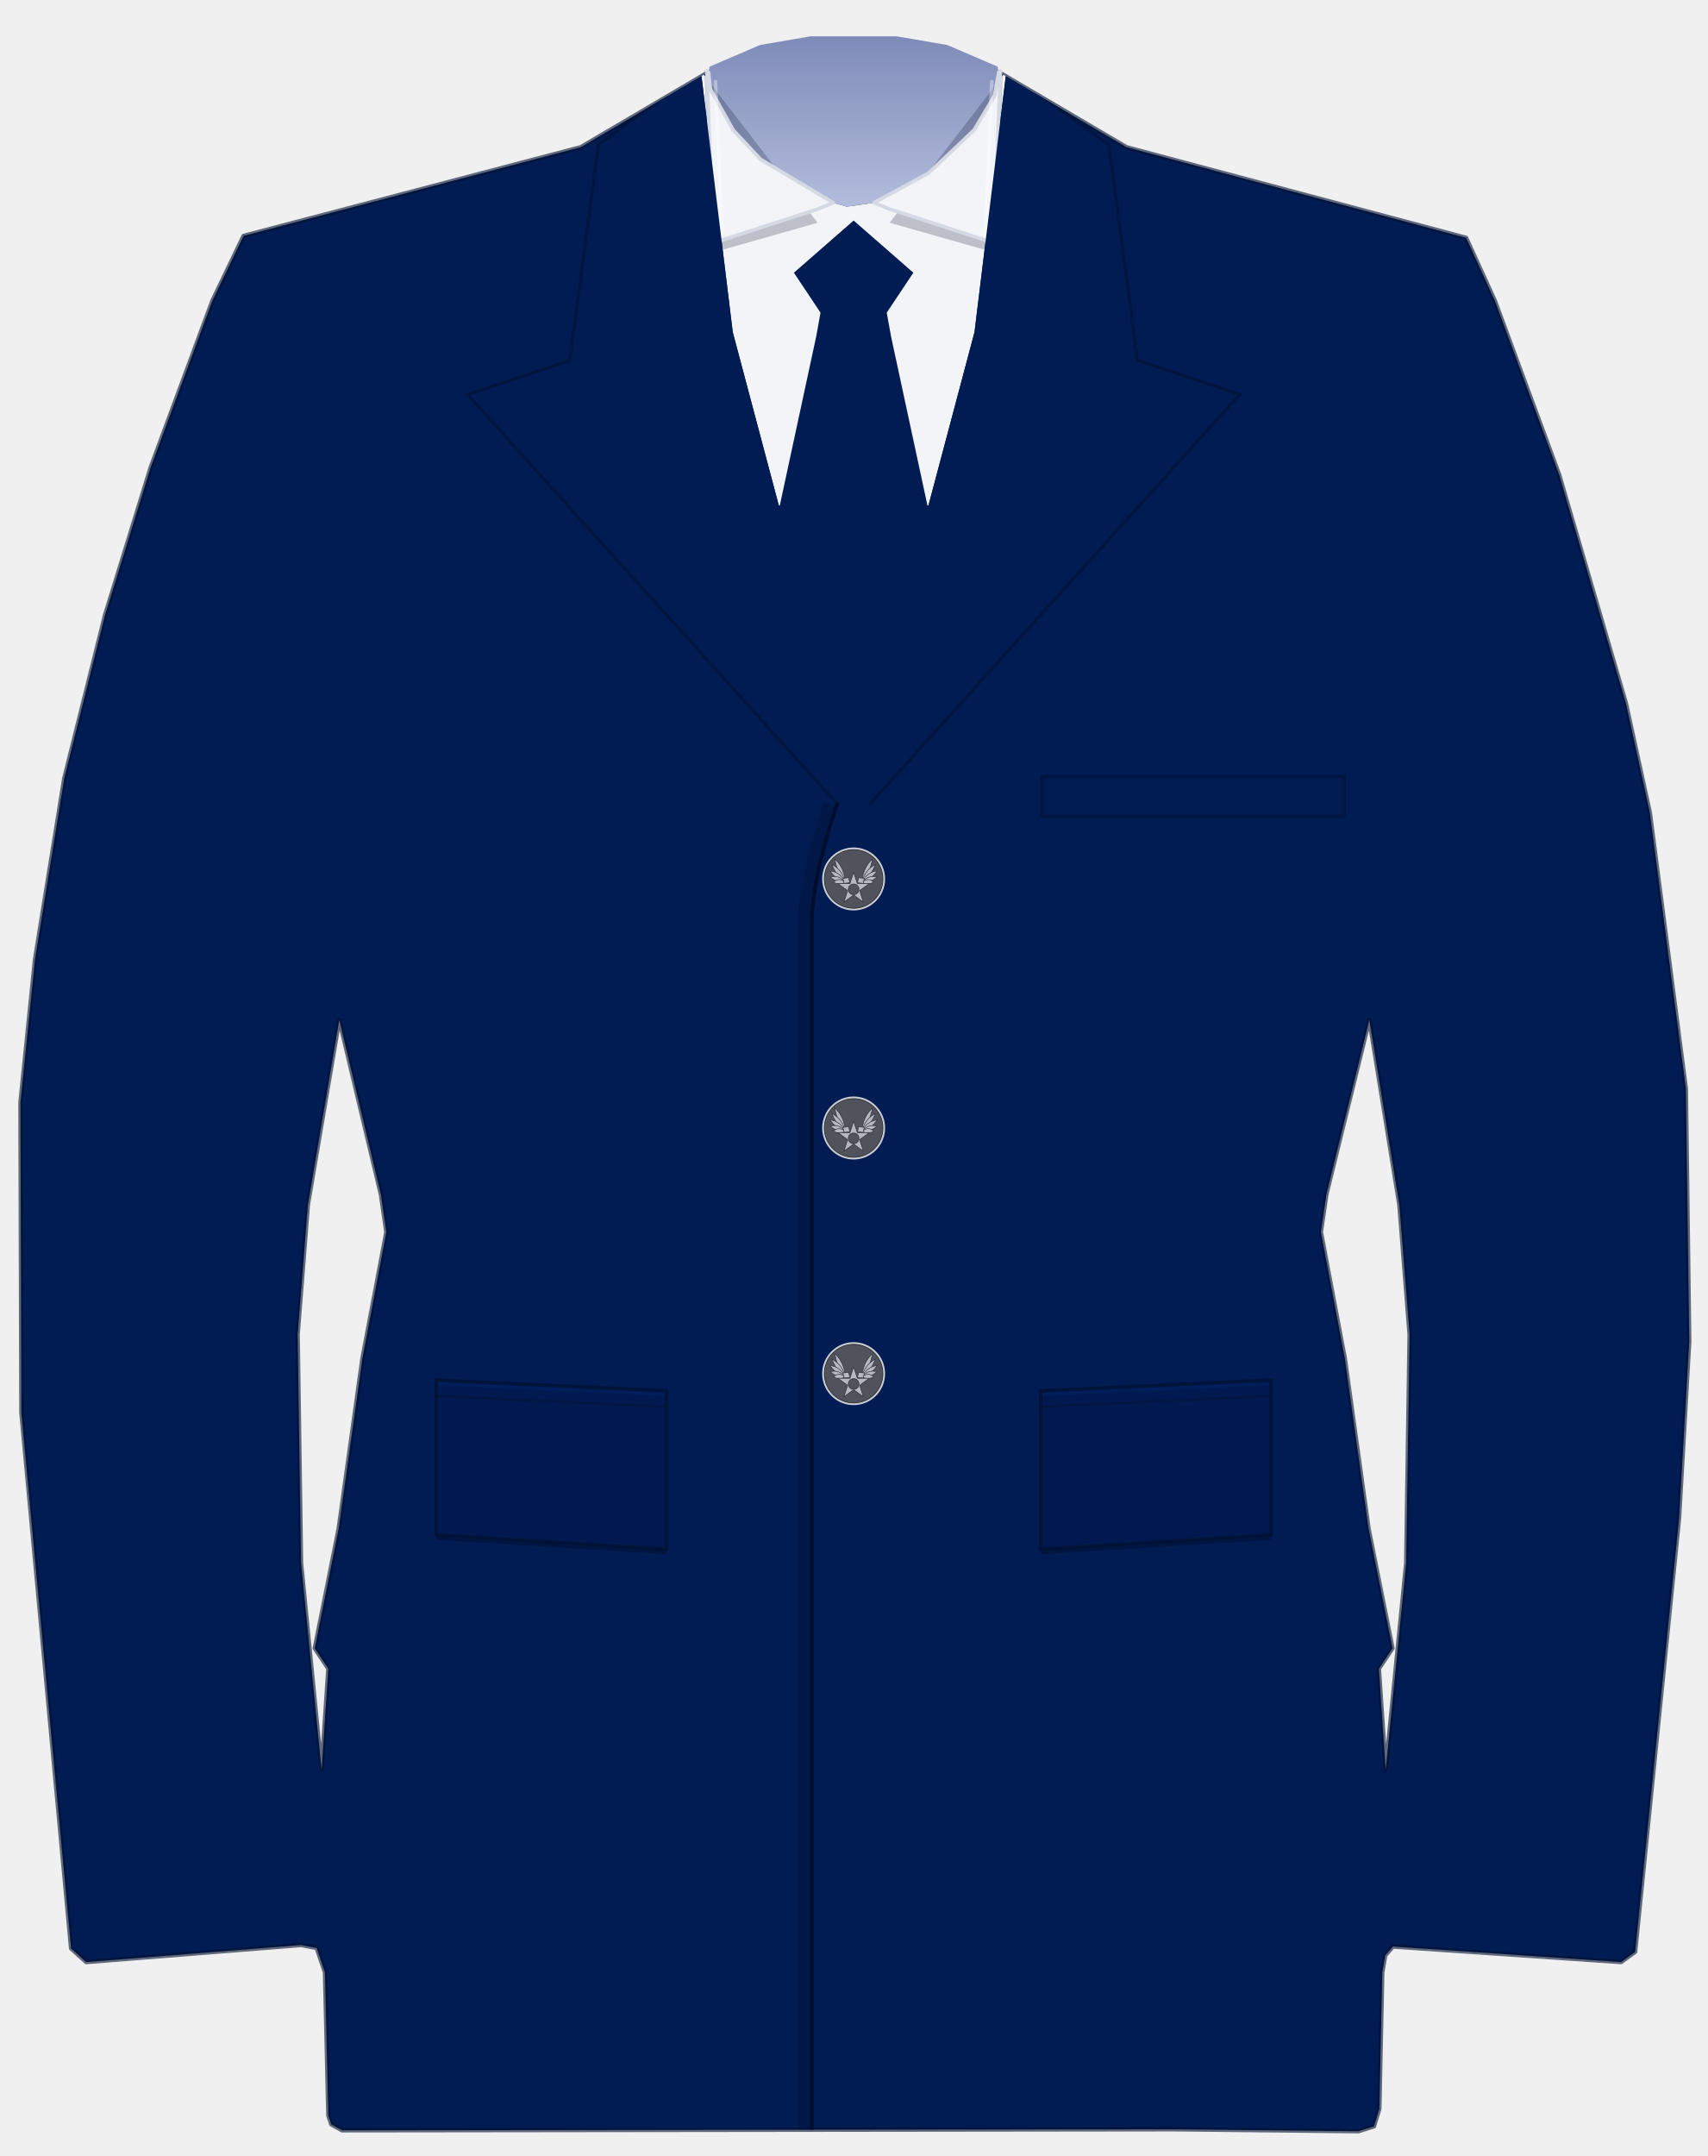
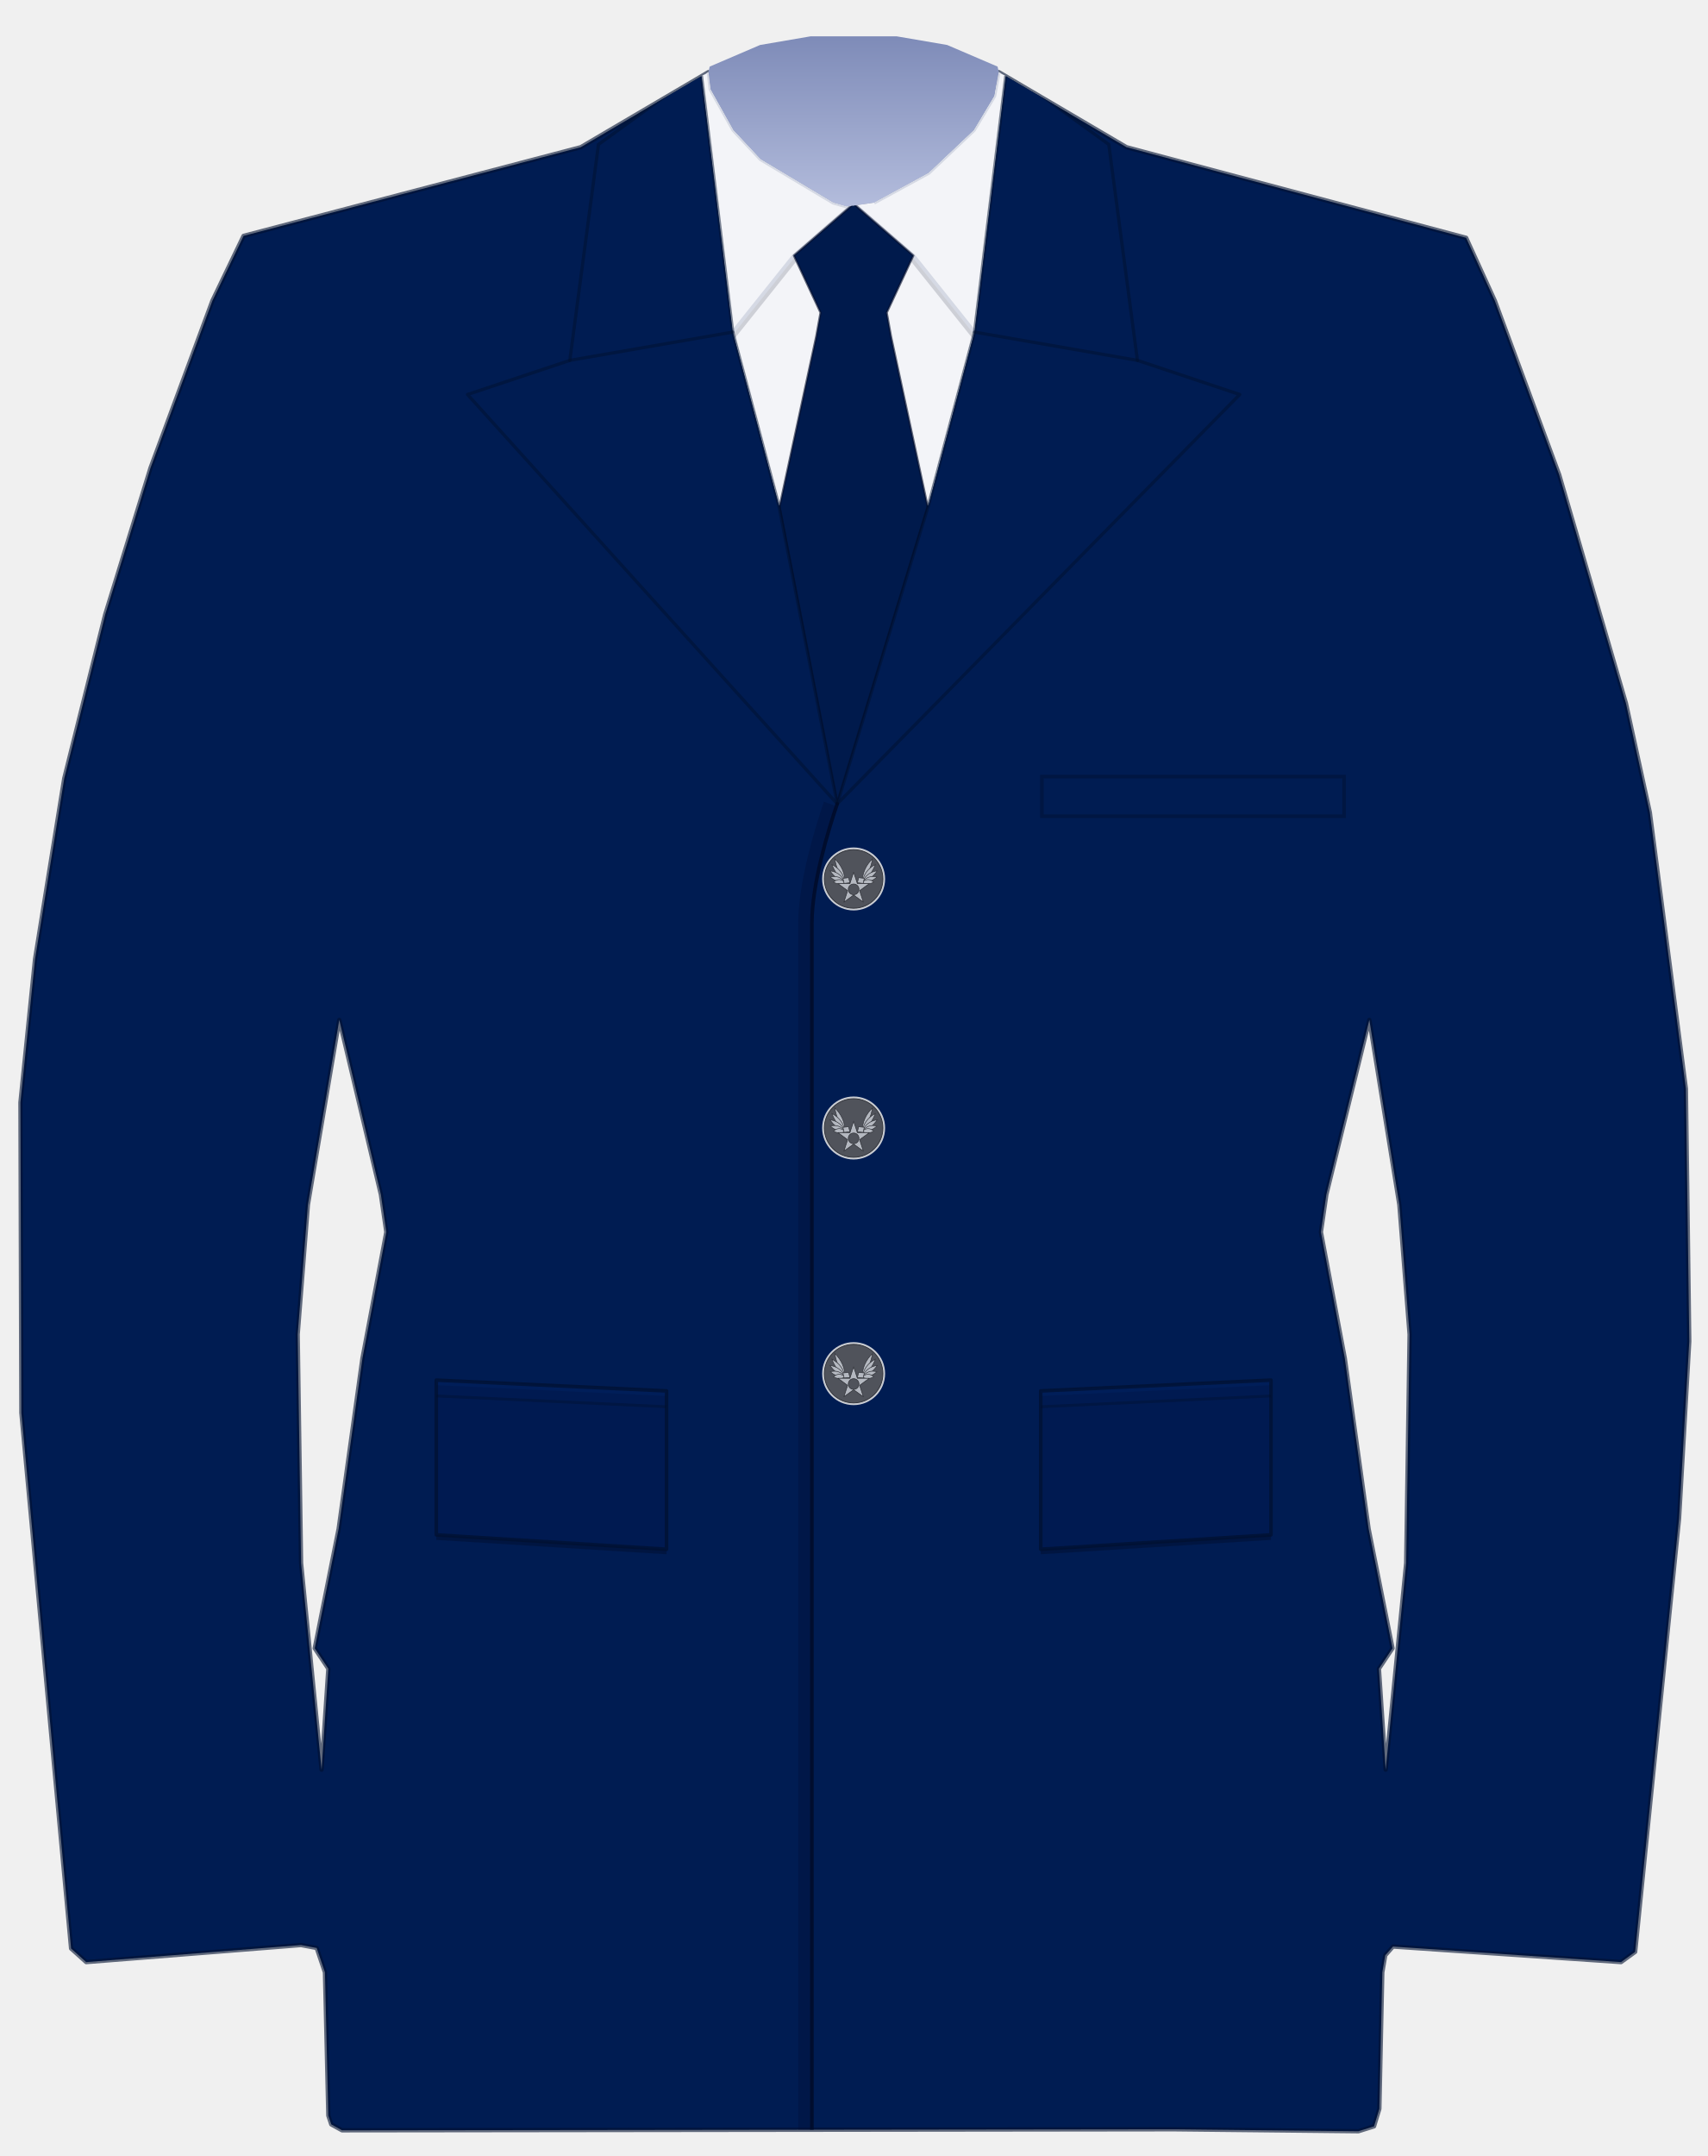
<svg xmlns="http://www.w3.org/2000/svg" width="23.726in" height="29.955in" viewBox="0 0 2372.6 2995.5" data-asset-id="garment-semiformal-class-a-coat-male" data-source="reference-art-measured" data-units="0.01in">
  <defs>
    <linearGradient id="garment-semiformal-class-a-coat-male__coatShade" gradientUnits="userSpaceOnUse" x1="-12" y1="0" x2="12" y2="0">
      <stop offset="0" stop-color="#000" stop-opacity=".30" />
      <stop offset=".12" stop-color="#000" stop-opacity=".08" />
      <stop offset=".3" stop-color="#000" stop-opacity="0" />
      <stop offset=".7" stop-color="#000" stop-opacity="0" />
      <stop offset=".88" stop-color="#000" stop-opacity=".08" />
      <stop offset="1" stop-color="#000" stop-opacity=".30" />
    </linearGradient>
    <linearGradient id="garment-semiformal-class-a-coat-male__topLight" x1="0" y1="0" x2="0" y2="1">
      <stop offset="0" stop-color="#fff" stop-opacity=".10" />
      <stop offset="1" stop-color="#fff" stop-opacity="0" />
    </linearGradient>
    <radialGradient id="garment-semiformal-class-a-coat-male__btn" cx=".4" cy=".35" r=".8">
      <stop offset="0" stop-color="#ffffff" />
      <stop offset=".6" stop-color="#cfd3da" />
      <stop offset="1" stop-color="#8d939e" />
    </radialGradient>
    <linearGradient id="garment-semiformal-class-a-coat-male__collarIn" x1="0" y1="0" x2="0" y2="1">
      <stop offset="0" stop-color="#7e8bb8" />
      <stop offset="1" stop-color="#b3bcdc" />
    </linearGradient>
    <linearGradient id="garment-semiformal-class-a-coat-male__plate" x1="0" y1="0" x2="0" y2="1">
      <stop offset="0" stop-color="#e4e6ea" />
      <stop offset="1" stop-color="#a9aeb8" />
    </linearGradient>
  </defs>
  <g id="garment-semiformal-class-a-coat-male__art" transform="translate(1186.300 12.500) scale(100)">
    <defs>
      <clipPath id="garment-semiformal-class-a-coat-male__clipSil">
        <path d="M-2.018,0.877L-1.991,1.114L-1.673,1.683L-1.293,2.089L-0.284,2.692L-0.095,2.746L0.284,2.692L1.043,2.279L1.673,1.683L1.957,1.209L2.018,0.877L3.792,1.920L8.512,3.179L8.911,4.053L9.805,6.470L10.733,9.646L11.065,11.163L11.566,15.002L11.613,18.510L11.471,20.974L10.861,26.994L10.665,27.136L7.496,26.920L7.388,27.042L7.347,27.279L7.306,29.175L7.232,29.418L7.015,29.486L4.456,29.459L-7.110,29.473L-7.259,29.391L-7.300,29.269L-7.347,27.279L-7.462,26.940L-7.679,26.899L-10.665,27.136L-10.875,26.947L-11.566,19.505L-11.579,15.192L-11.376,13.201L-10.970,10.689L-10.401,8.413L-9.771,6.375L-8.911,4.053L-8.478,3.152L-3.792,1.920ZM-7.148,14.045L-6.570,16.471L-6.494,16.993L-6.826,18.747L-7.157,21.117L-7.489,22.776L-7.300,23.060L-7.394,24.463L-7.679,21.591L-7.726,18.415L-7.584,16.614ZM7.167,14.045L7.584,16.614L7.726,18.415L7.679,21.591L7.394,24.463L7.300,23.060L7.489,22.776L7.157,21.117L6.826,18.747L6.494,16.993L6.570,16.471Z" clip-rule="evenodd" />
      </clipPath>
    </defs>
    <g id="garment-semiformal-class-a-coat-male__coat-body">
      <path id="garment-semiformal-class-a-coat-male__silhouette" d="M-2.018,0.877L-1.991,1.114L-1.673,1.683L-1.293,2.089L-0.284,2.692L-0.095,2.746L0.284,2.692L1.043,2.279L1.673,1.683L1.957,1.209L2.018,0.877L3.792,1.920L8.512,3.179L8.911,4.053L9.805,6.470L10.733,9.646L11.065,11.163L11.566,15.002L11.613,18.510L11.471,20.974L10.861,26.994L10.665,27.136L7.496,26.920L7.388,27.042L7.347,27.279L7.306,29.175L7.232,29.418L7.015,29.486L4.456,29.459L-7.110,29.473L-7.259,29.391L-7.300,29.269L-7.347,27.279L-7.462,26.940L-7.679,26.899L-10.665,27.136L-10.875,26.947L-11.566,19.505L-11.579,15.192L-11.376,13.201L-10.970,10.689L-10.401,8.413L-9.771,6.375L-8.911,4.053L-8.478,3.152L-3.792,1.920ZM-7.148,14.045L-6.570,16.471L-6.494,16.993L-6.826,18.747L-7.157,21.117L-7.489,22.776L-7.300,23.060L-7.394,24.463L-7.679,21.591L-7.726,18.415L-7.584,16.614ZM7.167,14.045L7.584,16.614L7.726,18.415L7.679,21.591L7.394,24.463L7.300,23.060L7.489,22.776L7.157,21.117L6.826,18.747L6.494,16.993L6.570,16.471Z" fill="#001c52" fill-rule="evenodd" stroke="#00102f" stroke-opacity=".6" stroke-width=".06" stroke-linejoin="round" />
      <g clip-path="url(#garment-semiformal-class-a-coat-male__clipSil)">
        <path id="garment-semiformal-class-a-coat-male__shirt" d="M-2.124,0.853 Q0,3.792 2.124,0.853 L1.680,4.489 L1.040,6.897 L-1.040,6.897 L-1.680,4.489 Z" fill="#f3f4f8" />
      </g>
      <path id="garment-semiformal-class-a-coat-male__collar-back" d="M-2.000,0.800L-1.300,0.500L-0.600,0.380L0.600,0.380L1.300,0.500L2.000,0.800L2.018,0.877L1.957,1.209L1.673,1.683L1.043,2.279L0.284,2.692L-0.095,2.746L-0.284,2.692L-1.293,2.089L-1.673,1.683L-1.991,1.114L-2.018,0.877Z" fill="url(#garment-semiformal-class-a-coat-male__collarIn)" />
-       <path d="M-2.070,0.860 L-1.980,3.320 L-0.500,2.900 Z" fill="#000a24" fill-opacity=".22" transform="translate(0.000 0.07)" />
-       <path id="garment-semiformal-class-a-coat-male__collar-right" d="M-2.040,0.860 L-1.950,3.250 L-0.500,2.780 L-0.284,2.692L-1.293,2.089L-1.673,1.683L-1.991,1.114L-2.018,0.877Z" fill="#f3f4f8" stroke="#d5d9e4" stroke-width=".05" stroke-linejoin="round" />
-       <path d="M-1.920,1.010 L-1.830,3.130" stroke="#fff" stroke-opacity=".35" stroke-width=".05" stroke-linecap="round" />
-       <path d="M2.070,0.860 L1.980,3.320 L0.500,2.900 Z" fill="#000a24" fill-opacity=".22" transform="translate(0.000 0.07)" />
-       <path id="garment-semiformal-class-a-coat-male__collar-left" d="M2.040,0.860 L1.950,3.250 L0.500,2.780 L0.284,2.692L1.043,2.279L1.673,1.683L1.957,1.209L2.018,0.877Z" fill="#f3f4f8" stroke="#d5d9e4" stroke-width=".05" stroke-linejoin="round" />
-       <path d="M1.920,1.010 L1.830,3.130" stroke="#fff" stroke-opacity=".35" stroke-width=".05" stroke-linecap="round" />
+       <defs>
+         <clipPath id="garment-semiformal-class-a-coat-male__vClip">
+           <path d="M-2.124,0.853 L2.124,0.853 L1.680,4.489 L1.040,6.897 L-1.040,6.897 L-1.680,4.489 Z" />
+         </clipPath>
+       </defs>
      <g clip-path="url(#garment-semiformal-class-a-coat-male__clipSil)">
-         <path id="garment-semiformal-class-a-coat-male__tie" d="M0.000,2.939L0.830,3.664L0.460,4.219L0.520,4.550L1.030,6.917L1.030,7.797L-1.030,7.797L-1.030,6.917L-0.520,4.550L-0.460,4.219L-0.830,3.664Z" fill="#001c52" />
+         <g clip-path="url(#garment-semiformal-class-a-coat-male__vClip)">
+           <path d="M-2.324,0.753 L-1.880,4.539 L-1.680,4.489 L-0.830,3.426 L0,2.706 L-0.095,2.746L-0.284,2.692L-1.293,2.089L-1.673,1.683L-1.991,1.114L-2.018,0.877Z" fill="#f3f4f8" />
+           <path d="M-1.680,4.489 L-0.830,3.426 L0.000,2.706" fill="none" stroke="#000a24" stroke-opacity=".16" stroke-width=".09" stroke-linejoin="round" transform="translate(0 0.05)" />
+           <path id="garment-semiformal-class-a-coat-male__collar-right" d="M-1.680,4.489 L-0.830,3.426 L0.000,2.706" fill="none" stroke="#d5d9e4" stroke-width=".05" stroke-linejoin="round" stroke-linecap="round" />
+           <path d="M-0.095,2.746L-0.284,2.692L-1.293,2.089L-1.673,1.683L-1.991,1.114L-2.018,0.877" fill="none" stroke="#d5d9e4" stroke-width=".05" stroke-linejoin="round" />
+           <path d="M2.324,0.753 L1.880,4.539 L1.680,4.489 L0.830,3.426 L0,2.706 L0.284,2.692L1.043,2.279L1.673,1.683L1.957,1.209L2.018,0.877Z" fill="#f3f4f8" />
+           <path d="M1.680,4.489 L0.830,3.426 L0.000,2.706" fill="none" stroke="#000a24" stroke-opacity=".16" stroke-width=".09" stroke-linejoin="round" transform="translate(0 0.05)" />
+           <path id="garment-semiformal-class-a-coat-male__collar-left" d="M1.680,4.489 L0.830,3.426 L0.000,2.706" fill="none" stroke="#d5d9e4" stroke-width=".05" stroke-linejoin="round" stroke-linecap="round" />
+           <path d="M0.284,2.692L1.043,2.279L1.673,1.683L1.957,1.209L2.018,0.877" fill="none" stroke="#d5d9e4" stroke-width=".05" stroke-linejoin="round" />
+         </g>
+       </g>
+       <g clip-path="url(#garment-semiformal-class-a-coat-male__clipSil)">
+         <path id="garment-semiformal-class-a-coat-male__tie" d="M0.000,2.706L0.830,3.426L0.460,4.219L0.520,4.550L1.030,6.917L-0.228,11.044L-1.030,6.917L-0.520,4.550L-0.460,4.219L-0.830,3.426Z" fill="#001a4c" stroke="#000b28" stroke-opacity=".6" stroke-width=".03" stroke-linejoin="round" />
        <g id="garment-semiformal-class-a-coat-male__lapel-foreground">
          <path id="garment-semiformal-class-a-coat-male__lapel-face-right" d="M-2.124,0.853L-3.546,1.882L-3.944,4.882L-5.366,5.356L-0.228,11.044L-1.040,6.897L-1.680,4.489L-2.124,0.853Z" fill="#001c52" />
-           <path id="garment-semiformal-class-a-coat-male__lapel-right" d="M-2.124,0.853 L-3.546,1.882 L-3.944,4.882 L-5.366,5.356 L-0.228,11.044" fill="none" stroke="#00102f" stroke-opacity=".5" stroke-width=".045" stroke-linejoin="round" />
-           <path id="garment-semiformal-class-a-coat-male__lapel-face-left" d="M2.124,0.853L3.546,1.882L3.944,4.882L5.366,5.356L0.228,11.044L1.040,6.897L1.680,4.489L2.124,0.853Z" fill="#001c52" />
-           <path id="garment-semiformal-class-a-coat-male__lapel-left" d="M2.124,0.853 L3.546,1.882 L3.944,4.882 L5.366,5.356 L0.228,11.044" fill="none" stroke="#00102f" stroke-opacity=".5" stroke-width=".045" stroke-linejoin="round" />
+           <path id="garment-semiformal-class-a-coat-male__lapel-right" d="M-2.124,0.853L-3.546,1.882L-3.944,4.882L-5.366,5.356L-0.228,11.044" fill="none" stroke="#00102f" stroke-opacity=".5" stroke-width=".045" stroke-linejoin="round" />
+           <path id="garment-semiformal-class-a-coat-male__gorge-seam-right" d="M-3.944,4.882L-1.680,4.489" fill="none" stroke="#00102f" stroke-opacity=".5" stroke-width=".045" stroke-linecap="round" />
+           <path id="garment-semiformal-class-a-coat-male__v-edge-right" d="M-2.124,0.853L-1.680,4.489L-1.040,6.897L-0.228,11.044" fill="none" stroke="#00102f" stroke-opacity=".5" stroke-width=".045" stroke-linejoin="round" stroke-linecap="round" />
+           <path id="garment-semiformal-class-a-coat-male__lapel-face-left" d="M2.124,0.853L3.546,1.882L3.944,4.882L5.366,5.356L-0.228,11.044L1.040,6.897L1.680,4.489L2.124,0.853Z" fill="#001c52" />
+           <path id="garment-semiformal-class-a-coat-male__lapel-left" d="M2.124,0.853L3.546,1.882L3.944,4.882L5.366,5.356L-0.228,11.044" fill="none" stroke="#00102f" stroke-opacity=".5" stroke-width=".045" stroke-linejoin="round" />
+           <path id="garment-semiformal-class-a-coat-male__gorge-seam-left" d="M3.944,4.882L1.680,4.489" fill="none" stroke="#00102f" stroke-opacity=".5" stroke-width=".045" stroke-linecap="round" />
+           <path id="garment-semiformal-class-a-coat-male__v-edge-left" d="M2.124,0.853L1.680,4.489L1.040,6.897L-0.228,11.044" fill="none" stroke="#00102f" stroke-opacity=".5" stroke-width=".045" stroke-linejoin="round" stroke-linecap="round" />
        </g>
        <path id="garment-semiformal-class-a-coat-male__front-edge-shadow" d="M-0.228,11.044 C-0.348,11.394 -0.580,12.153 -0.580,12.703 L-0.580,29.730" fill="none" stroke="#000d30" stroke-opacity=".3" stroke-width=".18" stroke-linecap="butt" transform="translate(-0.1 0)" />
        <path id="garment-semiformal-class-a-coat-male__front-edge" d="M-0.228,11.044 C-0.348,11.394 -0.580,12.153 -0.580,12.703 L-0.580,29.730" fill="none" stroke="#000b28" stroke-opacity=".85" stroke-width=".05" stroke-linecap="round" />
        <g id="garment-semiformal-class-a-coat-male__button-1">
          <rect x="-0.438" y="11.649" width="0.875" height="0.875" fill="none" />
          <g transform="translate(0.000 12.087) scale(0.4375)">
            <circle r="1" fill="#c9ccd2" />
            <circle r=".93" fill="#50535b" />
            <g>
              <path d="M-0.27,0.11 Q-0.279,-0.333 -0.6,-0.64 Q-0.528,-0.224 -0.27,0.11 Z" fill="#b4b8c0" stroke="#2e3036" stroke-width=".018" />
              <path d="M-0.27,0.11 Q-0.343,-0.276 -0.69,-0.46 Q-0.562,-0.114 -0.27,0.11 Z" fill="#b4b8c0" stroke="#2e3036" stroke-width=".018" />
              <path d="M-0.27,0.11 Q-0.406,-0.210 -0.75,-0.26 Q-0.572,0.006 -0.27,0.11 Z" fill="#b4b8c0" stroke="#2e3036" stroke-width=".018" />
              <path d="M-0.27,0.11 Q-0.447,-0.135 -0.74,-0.06 Q-0.540,0.121 -0.27,0.11 Z" fill="#b4b8c0" stroke="#2e3036" stroke-width=".018" />
              <path d="M-0.27,0.11 Q-0.450,-0.065 -0.64,0.1 Q-0.458,0.207 -0.27,0.11 Z" fill="#b4b8c0" stroke="#2e3036" stroke-width=".018" />
              <path d="M-0.30,0.14 L-0.12,0.12 L-0.16,-0.04 L-0.34,-0.02 Z" fill="#b4b8c0" stroke="#2e3036" stroke-width=".018" />
            </g>
            <g transform="scale(-1 1)">
              <path d="M-0.27,0.11 Q-0.279,-0.333 -0.6,-0.64 Q-0.528,-0.224 -0.27,0.11 Z" fill="#b4b8c0" stroke="#2e3036" stroke-width=".018" />
              <path d="M-0.27,0.11 Q-0.343,-0.276 -0.69,-0.46 Q-0.562,-0.114 -0.27,0.11 Z" fill="#b4b8c0" stroke="#2e3036" stroke-width=".018" />
              <path d="M-0.27,0.11 Q-0.406,-0.210 -0.75,-0.26 Q-0.572,0.006 -0.27,0.11 Z" fill="#b4b8c0" stroke="#2e3036" stroke-width=".018" />
              <path d="M-0.27,0.11 Q-0.447,-0.135 -0.74,-0.06 Q-0.540,0.121 -0.27,0.11 Z" fill="#b4b8c0" stroke="#2e3036" stroke-width=".018" />
              <path d="M-0.27,0.11 Q-0.450,-0.065 -0.64,0.1 Q-0.458,0.207 -0.27,0.11 Z" fill="#b4b8c0" stroke="#2e3036" stroke-width=".018" />
              <path d="M-0.30,0.14 L-0.12,0.12 L-0.16,-0.04 L-0.34,-0.02 Z" fill="#b4b8c0" stroke="#2e3036" stroke-width=".018" />
            </g>
            <polygon points="0.000,-0.216 0.118,0.147 0.500,0.147 0.191,0.372 0.309,0.736 0.000,0.511 -0.309,0.736 -0.191,0.372 -0.500,0.147 -0.118,0.147" fill="#b4b8c0" stroke="#2e3036" stroke-width=".02" stroke-linejoin="round" />
            <circle cx="0" cy="0.33" r=".17" fill="#50535b" stroke="#2e3036" stroke-width=".02" />
            <circle r=".93" fill="none" stroke="#2e3036" stroke-width=".025" />
          </g>
        </g>
        <g id="garment-semiformal-class-a-coat-male__button-2">
          <rect x="-0.438" y="15.110" width="0.875" height="0.875" fill="none" />
          <g transform="translate(0.000 15.547) scale(0.4375)">
            <circle r="1" fill="#c9ccd2" />
            <circle r=".93" fill="#50535b" />
            <g>
              <path d="M-0.27,0.11 Q-0.279,-0.333 -0.6,-0.64 Q-0.528,-0.224 -0.27,0.11 Z" fill="#b4b8c0" stroke="#2e3036" stroke-width=".018" />
              <path d="M-0.27,0.11 Q-0.343,-0.276 -0.69,-0.46 Q-0.562,-0.114 -0.27,0.11 Z" fill="#b4b8c0" stroke="#2e3036" stroke-width=".018" />
              <path d="M-0.27,0.11 Q-0.406,-0.210 -0.75,-0.26 Q-0.572,0.006 -0.27,0.11 Z" fill="#b4b8c0" stroke="#2e3036" stroke-width=".018" />
              <path d="M-0.27,0.11 Q-0.447,-0.135 -0.74,-0.06 Q-0.540,0.121 -0.27,0.11 Z" fill="#b4b8c0" stroke="#2e3036" stroke-width=".018" />
              <path d="M-0.27,0.11 Q-0.450,-0.065 -0.64,0.1 Q-0.458,0.207 -0.27,0.11 Z" fill="#b4b8c0" stroke="#2e3036" stroke-width=".018" />
              <path d="M-0.30,0.14 L-0.12,0.12 L-0.16,-0.04 L-0.34,-0.02 Z" fill="#b4b8c0" stroke="#2e3036" stroke-width=".018" />
            </g>
            <g transform="scale(-1 1)">
              <path d="M-0.27,0.11 Q-0.279,-0.333 -0.6,-0.64 Q-0.528,-0.224 -0.27,0.11 Z" fill="#b4b8c0" stroke="#2e3036" stroke-width=".018" />
              <path d="M-0.27,0.11 Q-0.343,-0.276 -0.69,-0.46 Q-0.562,-0.114 -0.27,0.11 Z" fill="#b4b8c0" stroke="#2e3036" stroke-width=".018" />
              <path d="M-0.27,0.11 Q-0.406,-0.210 -0.75,-0.26 Q-0.572,0.006 -0.27,0.11 Z" fill="#b4b8c0" stroke="#2e3036" stroke-width=".018" />
              <path d="M-0.27,0.11 Q-0.447,-0.135 -0.74,-0.06 Q-0.540,0.121 -0.27,0.11 Z" fill="#b4b8c0" stroke="#2e3036" stroke-width=".018" />
              <path d="M-0.27,0.11 Q-0.450,-0.065 -0.64,0.1 Q-0.458,0.207 -0.27,0.11 Z" fill="#b4b8c0" stroke="#2e3036" stroke-width=".018" />
              <path d="M-0.30,0.14 L-0.12,0.12 L-0.16,-0.04 L-0.34,-0.02 Z" fill="#b4b8c0" stroke="#2e3036" stroke-width=".018" />
            </g>
            <polygon points="0.000,-0.216 0.118,0.147 0.500,0.147 0.191,0.372 0.309,0.736 0.000,0.511 -0.309,0.736 -0.191,0.372 -0.500,0.147 -0.118,0.147" fill="#b4b8c0" stroke="#2e3036" stroke-width=".02" stroke-linejoin="round" />
            <circle cx="0" cy="0.33" r=".17" fill="#50535b" stroke="#2e3036" stroke-width=".02" />
            <circle r=".93" fill="none" stroke="#2e3036" stroke-width=".025" />
          </g>
        </g>
        <g id="garment-semiformal-class-a-coat-male__button-3">
          <rect x="-0.438" y="18.523" width="0.875" height="0.875" fill="none" />
          <g transform="translate(0.000 18.960) scale(0.4375)">
            <circle r="1" fill="#c9ccd2" />
            <circle r=".93" fill="#50535b" />
            <g>
              <path d="M-0.27,0.11 Q-0.279,-0.333 -0.6,-0.64 Q-0.528,-0.224 -0.27,0.11 Z" fill="#b4b8c0" stroke="#2e3036" stroke-width=".018" />
              <path d="M-0.27,0.11 Q-0.343,-0.276 -0.69,-0.46 Q-0.562,-0.114 -0.27,0.11 Z" fill="#b4b8c0" stroke="#2e3036" stroke-width=".018" />
              <path d="M-0.27,0.11 Q-0.406,-0.210 -0.75,-0.26 Q-0.572,0.006 -0.27,0.11 Z" fill="#b4b8c0" stroke="#2e3036" stroke-width=".018" />
              <path d="M-0.27,0.11 Q-0.447,-0.135 -0.74,-0.06 Q-0.540,0.121 -0.27,0.11 Z" fill="#b4b8c0" stroke="#2e3036" stroke-width=".018" />
              <path d="M-0.27,0.11 Q-0.450,-0.065 -0.64,0.1 Q-0.458,0.207 -0.27,0.11 Z" fill="#b4b8c0" stroke="#2e3036" stroke-width=".018" />
              <path d="M-0.30,0.14 L-0.12,0.12 L-0.16,-0.04 L-0.34,-0.02 Z" fill="#b4b8c0" stroke="#2e3036" stroke-width=".018" />
            </g>
            <g transform="scale(-1 1)">
              <path d="M-0.27,0.11 Q-0.279,-0.333 -0.6,-0.64 Q-0.528,-0.224 -0.27,0.11 Z" fill="#b4b8c0" stroke="#2e3036" stroke-width=".018" />
              <path d="M-0.27,0.11 Q-0.343,-0.276 -0.69,-0.46 Q-0.562,-0.114 -0.27,0.11 Z" fill="#b4b8c0" stroke="#2e3036" stroke-width=".018" />
              <path d="M-0.27,0.11 Q-0.406,-0.210 -0.75,-0.26 Q-0.572,0.006 -0.27,0.11 Z" fill="#b4b8c0" stroke="#2e3036" stroke-width=".018" />
              <path d="M-0.27,0.11 Q-0.447,-0.135 -0.74,-0.06 Q-0.540,0.121 -0.27,0.11 Z" fill="#b4b8c0" stroke="#2e3036" stroke-width=".018" />
              <path d="M-0.27,0.11 Q-0.450,-0.065 -0.64,0.1 Q-0.458,0.207 -0.27,0.11 Z" fill="#b4b8c0" stroke="#2e3036" stroke-width=".018" />
              <path d="M-0.30,0.14 L-0.12,0.12 L-0.16,-0.04 L-0.34,-0.02 Z" fill="#b4b8c0" stroke="#2e3036" stroke-width=".018" />
            </g>
            <polygon points="0.000,-0.216 0.118,0.147 0.500,0.147 0.191,0.372 0.309,0.736 0.000,0.511 -0.309,0.736 -0.191,0.372 -0.500,0.147 -0.118,0.147" fill="#b4b8c0" stroke="#2e3036" stroke-width=".02" stroke-linejoin="round" />
            <circle cx="0" cy="0.33" r=".17" fill="#50535b" stroke="#2e3036" stroke-width=".02" />
            <circle r=".93" fill="none" stroke="#2e3036" stroke-width=".025" />
          </g>
        </g>
        <g id="garment-semiformal-class-a-coat-male__welt-pocket">
          <rect x="2.616" y="10.665" width="4.2" height="0.55" fill="none" stroke="#00102f" stroke-opacity=".45" stroke-width=".05" />
        </g>
        <g id="garment-semiformal-class-a-coat-male__pocket-flap-right">
          <path d="M-2.600,19.200L-5.800,19.050L-5.800,21.200L-2.600,21.400Z" transform="translate(0 0.07)" fill="#000a24" fill-opacity=".35" />
          <path d="M-2.600,19.200L-5.800,19.050L-5.800,21.200L-2.600,21.400Z" fill="#00205f" fill-opacity=".55" stroke="#00102f" stroke-opacity=".7" stroke-width=".05" stroke-linejoin="round" />
          <path d="M-2.600,19.420 L-5.800,19.270" stroke="#00102f" stroke-opacity=".4" stroke-width=".04" />
        </g>
        <g id="garment-semiformal-class-a-coat-male__pocket-flap-left">
          <path d="M2.600,19.200L5.800,19.050L5.800,21.200L2.600,21.400Z" transform="translate(0 0.07)" fill="#000a24" fill-opacity=".35" />
          <path d="M2.600,19.200L5.800,19.050L5.800,21.200L2.600,21.400Z" fill="#00205f" fill-opacity=".55" stroke="#00102f" stroke-opacity=".7" stroke-width=".05" stroke-linejoin="round" />
          <path d="M2.600,19.420 L5.800,19.270" stroke="#00102f" stroke-opacity=".4" stroke-width=".04" />
        </g>
      </g>
    </g>
  </g>
</svg>
